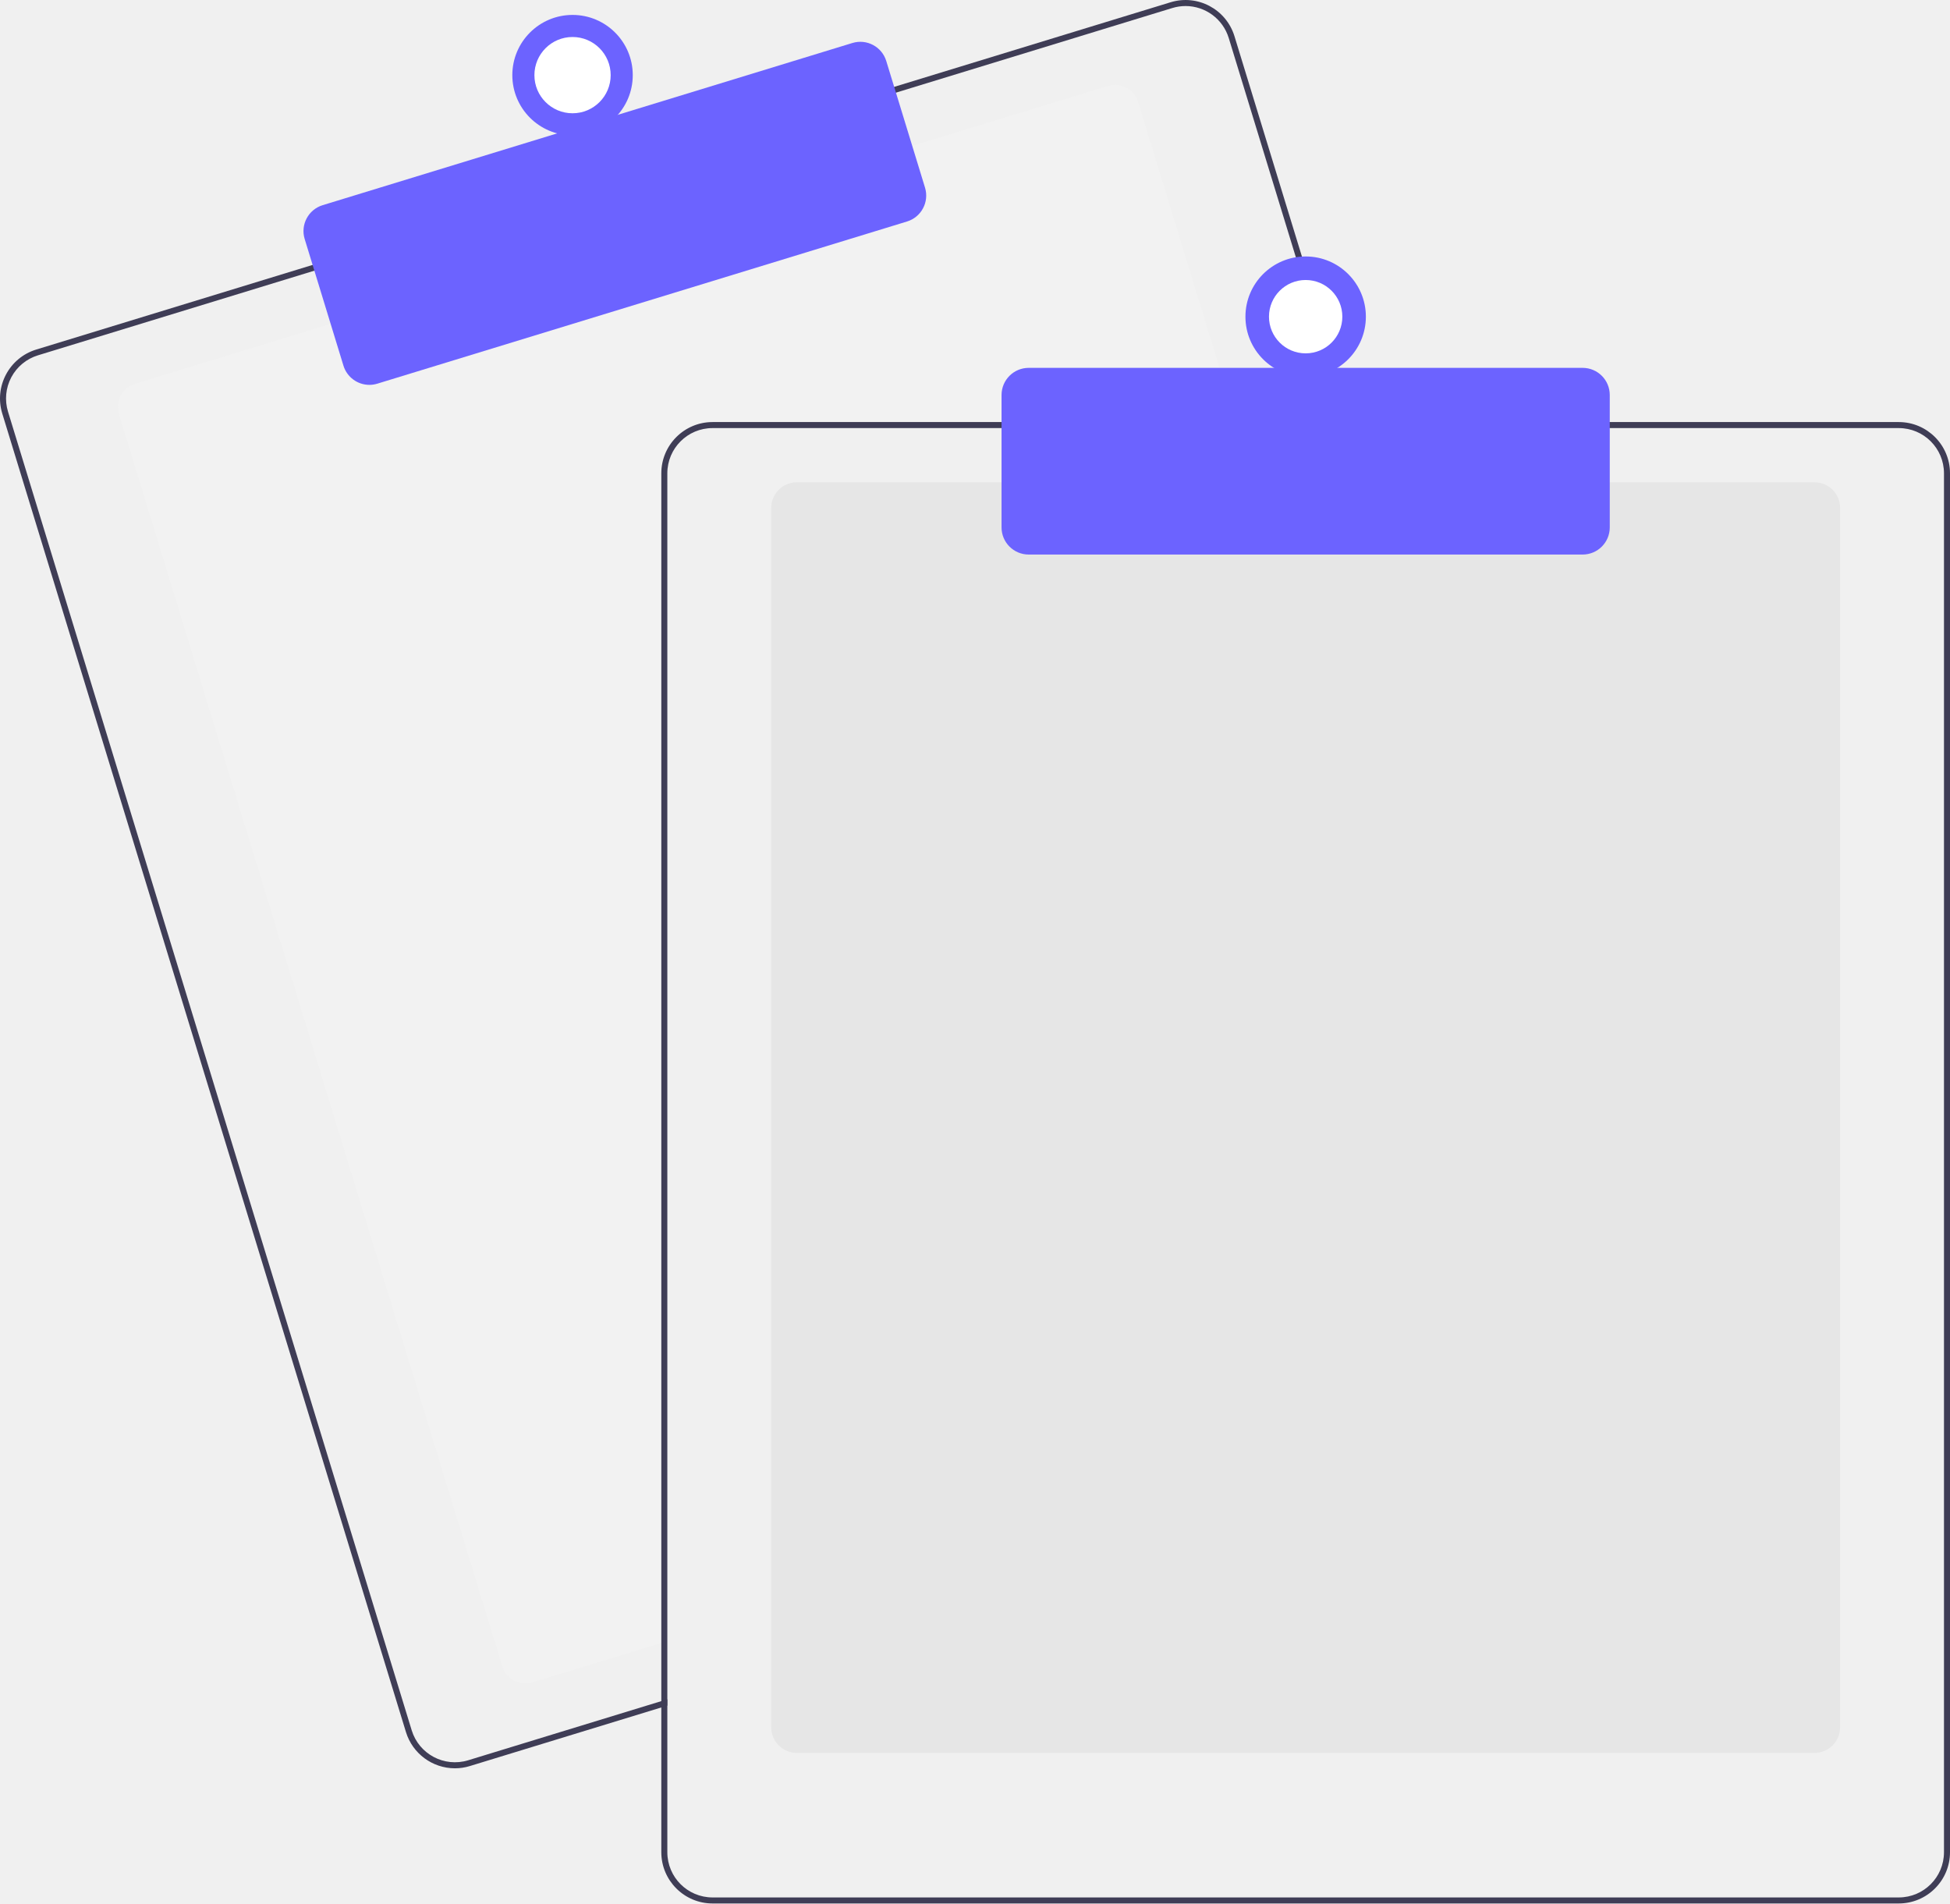
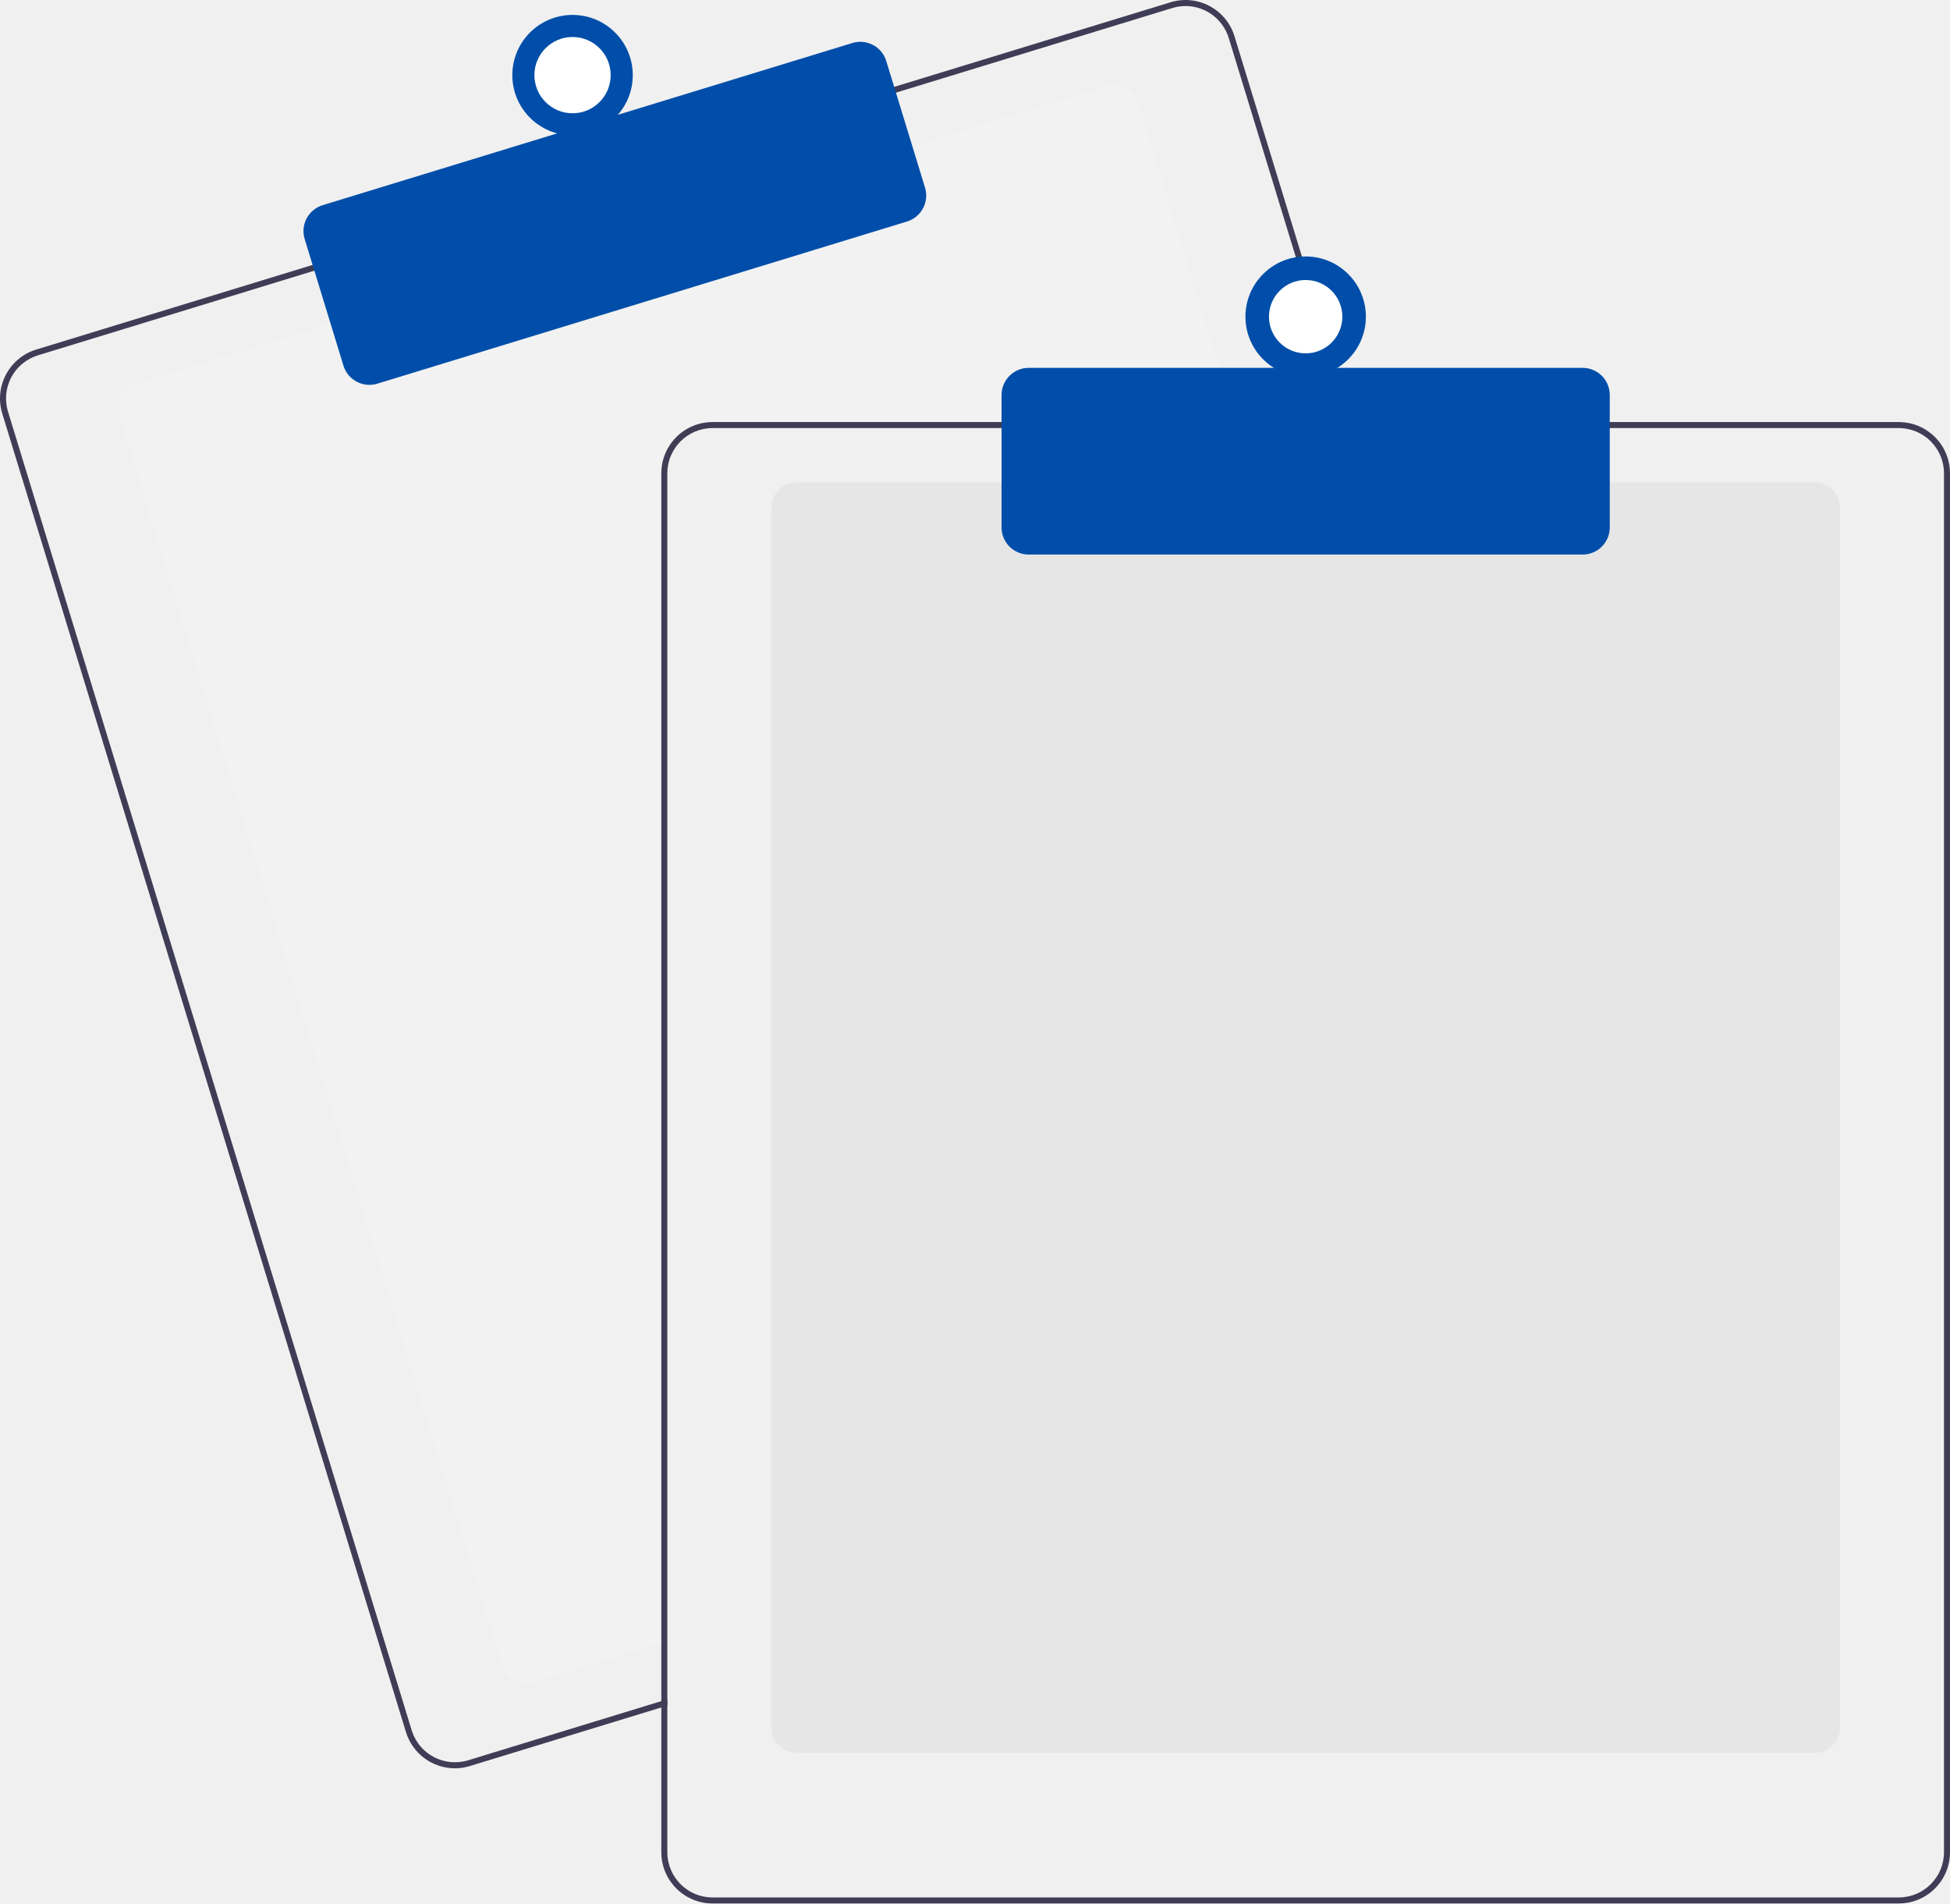
<svg xmlns="http://www.w3.org/2000/svg" id="b21613c9-2bf0-4d37-bef0-3b193d34fc5d" data-name="Layer 1" width="647.636" height="632.174" viewBox="0 0 647.636 632.174">
  <path d="M687.328,276.087H512.818a15.018,15.018,0,0,0-15,15v387.85l-2,.61-42.81,13.11a8.007,8.007,0,0,1-9.99-5.31L315.678,271.397a8.003,8.003,0,0,1,5.31-9.99l65.97-20.2,191.25-58.54,65.97-20.2a7.989,7.989,0,0,1,9.99,5.3l32.55,106.32Z" transform="translate(-276.1819 -133.9131)" fill="#f2f2f2" />
  <path d="M725.408,274.087l-39.23-128.14a16.994,16.994,0,0,0-21.23-11.28l-92.75,28.39L380.958,221.607l-92.75,28.4a17.015,17.015,0,0,0-11.28,21.23l134.08,437.93a17.027,17.027,0,0,0,16.26,12.03,16.789,16.789,0,0,0,4.97-.75l63.58-19.46,2-.62v-2.09l-2,.61-64.17,19.65a15.015,15.015,0,0,1-18.73-9.95l-134.07-437.94a14.979,14.979,0,0,1,9.95-18.73l92.75-28.4,191.24-58.54,92.75-28.4a15.156,15.156,0,0,1,4.41-.66,15.015,15.015,0,0,1,14.32,10.61l39.05,127.56.62,2h2.08Z" transform="translate(-276.1819 -133.9131)" fill="#3f3d56" />
-   <path d="M398.863,261.734a9.016,9.016,0,0,1-8.611-6.367l-12.88-42.072a8.999,8.999,0,0,1,5.971-11.24l175.939-53.864a9.009,9.009,0,0,1,11.241,5.971l12.88,42.072a9.01,9.01,0,0,1-5.971,11.241L401.492,261.339A8.976,8.976,0,0,1,398.863,261.734Z" transform="translate(-276.1819 -133.9131)" fill="#6c63ff" />
-   <circle cx="190.154" cy="24.955" r="20" fill="#6c63ff" />
+   <path d="M398.863,261.734a9.016,9.016,0,0,1-8.611-6.367l-12.88-42.072a8.999,8.999,0,0,1,5.971-11.24l175.939-53.864a9.009,9.009,0,0,1,11.241,5.971l12.88,42.072a9.01,9.01,0,0,1-5.971,11.241L401.492,261.339A8.976,8.976,0,0,1,398.863,261.734Z" transform="translate(-276.1819 -133.9131)" fill="#004EA9" />
+   <circle cx="190.154" cy="24.955" r="20" fill="#004EA9" />
  <circle cx="190.154" cy="24.955" r="12.665" fill="#fff" />
  <path d="M878.818,716.087h-338a8.51,8.51,0,0,1-8.5-8.5v-405a8.51,8.51,0,0,1,8.5-8.5h338a8.51,8.51,0,0,1,8.5,8.5v405A8.51,8.51,0,0,1,878.818,716.087Z" transform="translate(-276.1819 -133.9131)" fill="#e6e6e6" />
  <path d="M723.318,274.087h-210.5a17.024,17.024,0,0,0-17,17v407.8l2-.61v-407.19a15.018,15.018,0,0,1,15-15H723.938Zm183.5,0h-394a17.024,17.024,0,0,0-17,17v458a17.024,17.024,0,0,0,17,17h394a17.024,17.024,0,0,0,17-17v-458A17.024,17.024,0,0,0,906.818,274.087Zm15,475a15.018,15.018,0,0,1-15,15h-394a15.018,15.018,0,0,1-15-15v-458a15.018,15.018,0,0,1,15-15h394a15.018,15.018,0,0,1,15,15Z" transform="translate(-276.1819 -133.9131)" fill="#3f3d56" />
-   <path d="M801.818,318.087h-184a9.01,9.01,0,0,1-9-9v-44a9.01,9.01,0,0,1,9-9h184a9.01,9.01,0,0,1,9,9v44A9.01,9.01,0,0,1,801.818,318.087Z" transform="translate(-276.1819 -133.9131)" fill="#6c63ff" />
-   <circle cx="433.636" cy="105.174" r="20" fill="#6c63ff" />
+   <path d="M801.818,318.087h-184a9.01,9.01,0,0,1-9-9v-44a9.01,9.01,0,0,1,9-9h184a9.01,9.01,0,0,1,9,9v44A9.01,9.01,0,0,1,801.818,318.087Z" transform="translate(-276.1819 -133.9131)" fill="#004EA9" />
+   <circle cx="433.636" cy="105.174" r="20" fill="#004EA9" />
  <circle cx="433.636" cy="105.174" r="12.182" fill="#fff" />
</svg>
